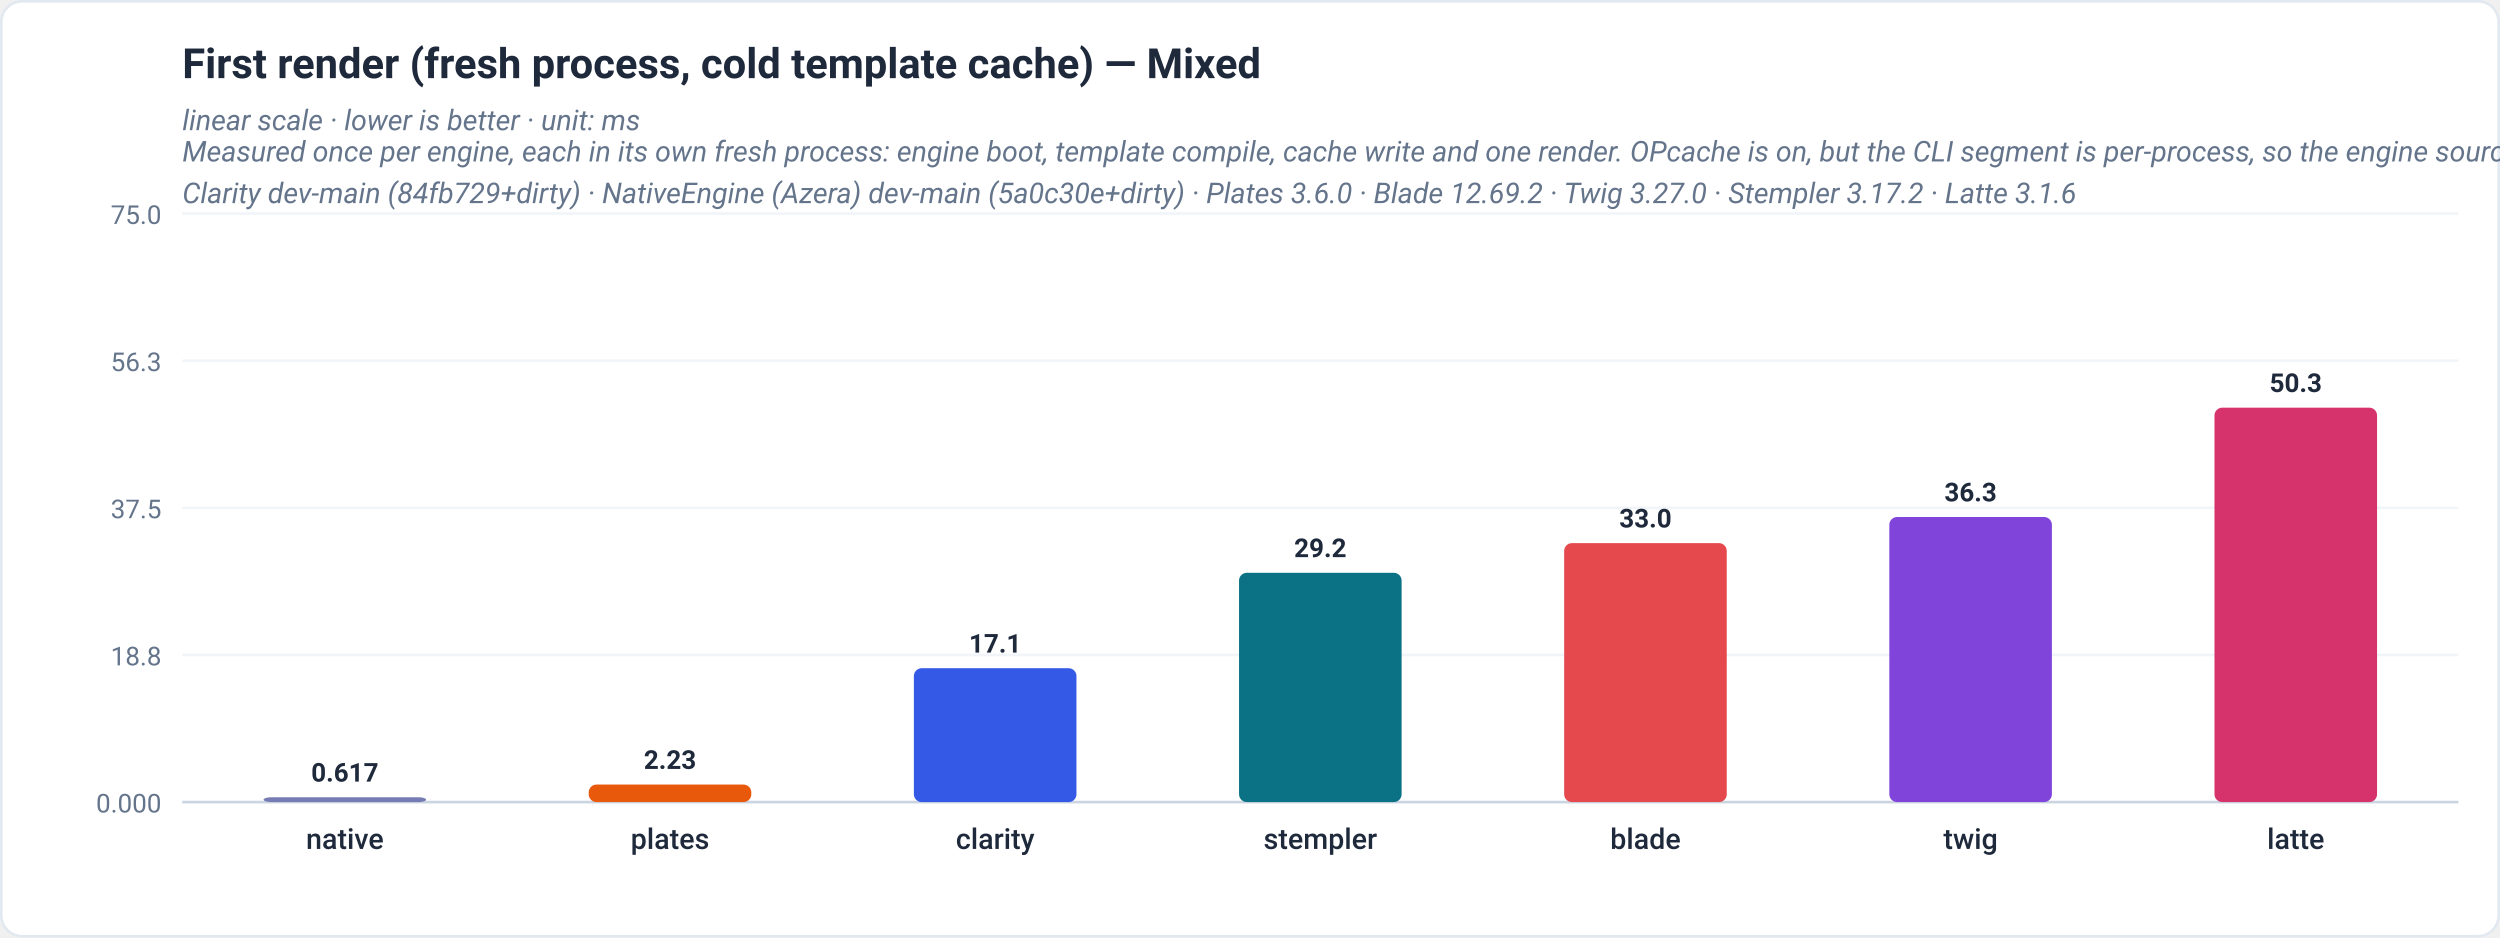
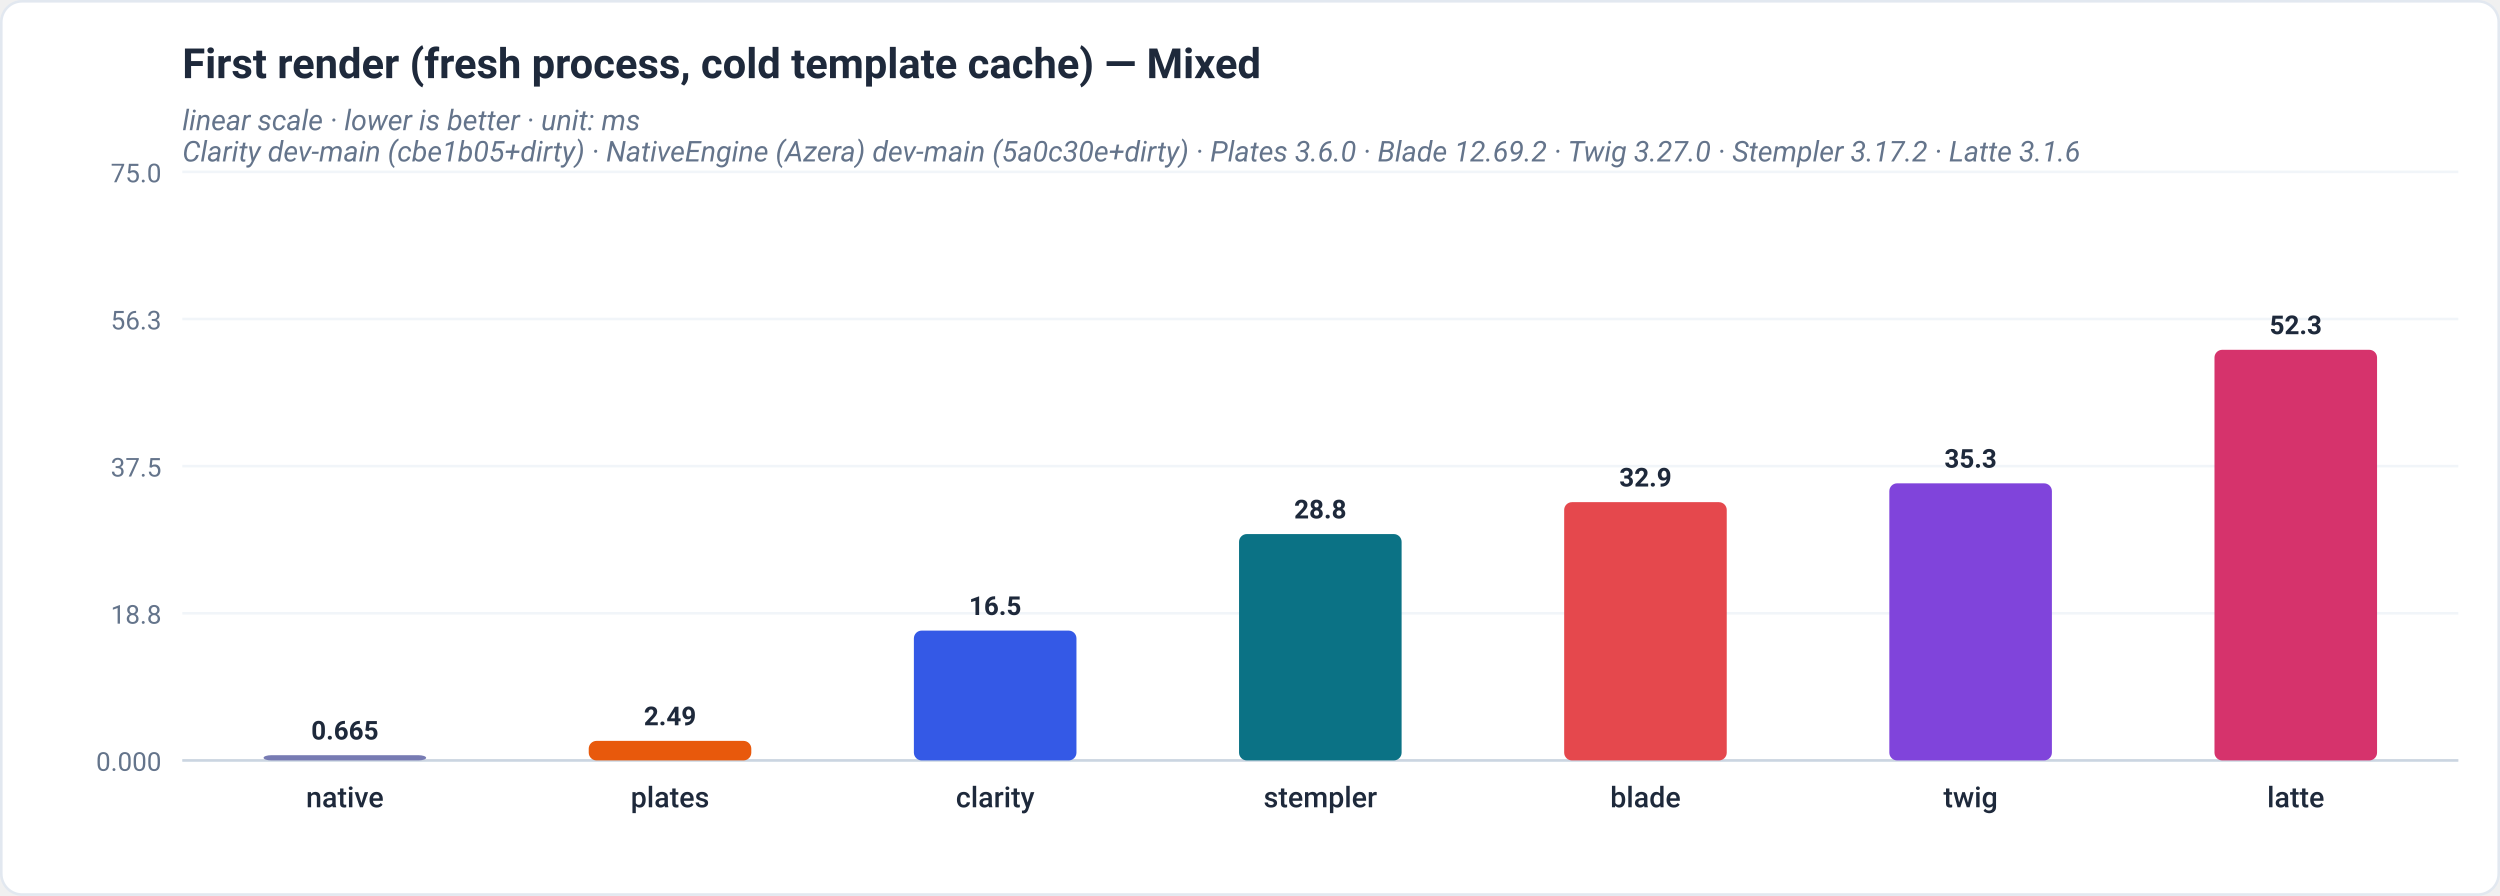
- <svg xmlns="http://www.w3.org/2000/svg" viewBox="0 0 960 360" width="960" height="360" role="img" font-family="-apple-system,BlinkMacSystemFont,'Segoe UI',Roboto,Helvetica,Arial,sans-serif">
-   <rect x="0.5" y="0.5" width="959" height="359" rx="8" fill="#ffffff" stroke="#e2e8f0" />
+ <svg xmlns="http://www.w3.org/2000/svg" viewBox="0 0 960 344" width="960" height="344" role="img" font-family="-apple-system,BlinkMacSystemFont,'Segoe UI',Roboto,Helvetica,Arial,sans-serif">
+   <rect x="0.5" y="0.5" width="959" height="343" rx="8" fill="#ffffff" stroke="#e2e8f0" />
  <text x="70" y="30" font-family="-apple-system,BlinkMacSystemFont,'Segoe UI',Roboto,Helvetica,Arial,sans-serif" font-size="16" font-weight="700" fill="#1e293b" text-anchor="start">First render (fresh process, cold template cache) — Mixed</text>
  <text x="70" y="50" font-family="-apple-system,BlinkMacSystemFont,'Segoe UI',Roboto,Helvetica,Arial,sans-serif" font-size="11" font-weight="400" fill="#64748b" text-anchor="start" font-style="italic">linear scale · lower is better · unit: ms</text>
-   <text x="70" y="62" font-family="-apple-system,BlinkMacSystemFont,'Segoe UI',Roboto,Helvetica,Arial,sans-serif" font-size="11" font-weight="400" fill="#64748b" text-anchor="start" font-style="italic">Measured once per engine, each in its own fresh process: engine boot, template compile, cache write and one render. OPcache is on, but the CLI segment is per-process, so the engine source is compiled in that process; the TEMPLATE cache is cold</text>
-   <text x="70" y="78" font-family="-apple-system,BlinkMacSystemFont,'Segoe UI',Roboto,Helvetica,Arial,sans-serif" font-size="11" font-weight="400" fill="#64748b" text-anchor="start" font-style="italic">Clarity dev-main (84fb729+dirty) · NativeEngine (Azera) dev-main (5a0c30e+dirty) · Plates 3.6.0 · Blade 12.69.2 · Twig 3.27.0 · Stempler 3.17.2 · Latte 3.1.6</text>
-   <line x1="70" y1="308" x2="944" y2="308" stroke="#f1f5f9" stroke-width="1" />
-   <text x="62" y="312" font-family="-apple-system,BlinkMacSystemFont,'Segoe UI',Roboto,Helvetica,Arial,sans-serif" font-size="10" font-weight="400" fill="#64748b" text-anchor="end">0.000</text>
-   <line x1="70" y1="251.5" x2="944" y2="251.5" stroke="#f1f5f9" stroke-width="1" />
-   <text x="62" y="255.5" font-family="-apple-system,BlinkMacSystemFont,'Segoe UI',Roboto,Helvetica,Arial,sans-serif" font-size="10" font-weight="400" fill="#64748b" text-anchor="end">18.8</text>
-   <line x1="70" y1="195" x2="944" y2="195" stroke="#f1f5f9" stroke-width="1" />
-   <text x="62" y="199" font-family="-apple-system,BlinkMacSystemFont,'Segoe UI',Roboto,Helvetica,Arial,sans-serif" font-size="10" font-weight="400" fill="#64748b" text-anchor="end">37.5</text>
-   <line x1="70" y1="138.5" x2="944" y2="138.5" stroke="#f1f5f9" stroke-width="1" />
-   <text x="62" y="142.5" font-family="-apple-system,BlinkMacSystemFont,'Segoe UI',Roboto,Helvetica,Arial,sans-serif" font-size="10" font-weight="400" fill="#64748b" text-anchor="end">56.3</text>
-   <line x1="70" y1="82" x2="944" y2="82" stroke="#f1f5f9" stroke-width="1" />
-   <text x="62" y="86" font-family="-apple-system,BlinkMacSystemFont,'Segoe UI',Roboto,Helvetica,Arial,sans-serif" font-size="10" font-weight="400" fill="#64748b" text-anchor="end">75.0</text>
-   <line x1="70" y1="308" x2="944" y2="308" stroke="#cbd5e1" stroke-width="1" />
-   <rect x="101.21" y="306.14" width="62.43" height="1.86" rx="3" fill="#777bb3" />
-   <text x="132.43" y="300.14" font-family="-apple-system,BlinkMacSystemFont,'Segoe UI',Roboto,Helvetica,Arial,sans-serif" font-size="10" font-weight="600" fill="#1e293b" text-anchor="middle">0.617</text>
-   <text x="132.43" y="326" font-family="-apple-system,BlinkMacSystemFont,'Segoe UI',Roboto,Helvetica,Arial,sans-serif" font-size="11" font-weight="500" fill="#1e293b" text-anchor="middle">native</text>
-   <rect x="226.07" y="301.27" width="62.43" height="6.73" rx="3" fill="#e8590c" />
-   <text x="257.29" y="295.27" font-family="-apple-system,BlinkMacSystemFont,'Segoe UI',Roboto,Helvetica,Arial,sans-serif" font-size="10" font-weight="600" fill="#1e293b" text-anchor="middle">2.23</text>
-   <text x="257.29" y="326" font-family="-apple-system,BlinkMacSystemFont,'Segoe UI',Roboto,Helvetica,Arial,sans-serif" font-size="11" font-weight="500" fill="#1e293b" text-anchor="middle">plates</text>
-   <rect x="350.93" y="256.6" width="62.43" height="51.4" rx="3" fill="#3459e6" />
-   <text x="382.14" y="250.6" font-family="-apple-system,BlinkMacSystemFont,'Segoe UI',Roboto,Helvetica,Arial,sans-serif" font-size="10" font-weight="600" fill="#1e293b" text-anchor="middle">17.1</text>
-   <text x="382.14" y="326" font-family="-apple-system,BlinkMacSystemFont,'Segoe UI',Roboto,Helvetica,Arial,sans-serif" font-size="11" font-weight="500" fill="#1e293b" text-anchor="middle">clarity</text>
-   <rect x="475.79" y="219.95" width="62.43" height="88.05" rx="3" fill="#0b7285" />
-   <text x="507" y="213.95" font-family="-apple-system,BlinkMacSystemFont,'Segoe UI',Roboto,Helvetica,Arial,sans-serif" font-size="10" font-weight="600" fill="#1e293b" text-anchor="middle">29.2</text>
-   <text x="507" y="326" font-family="-apple-system,BlinkMacSystemFont,'Segoe UI',Roboto,Helvetica,Arial,sans-serif" font-size="11" font-weight="500" fill="#1e293b" text-anchor="middle">stempler</text>
-   <rect x="600.64" y="208.56" width="62.43" height="99.44" rx="3" fill="#e5484d" />
-   <text x="631.86" y="202.56" font-family="-apple-system,BlinkMacSystemFont,'Segoe UI',Roboto,Helvetica,Arial,sans-serif" font-size="10" font-weight="600" fill="#1e293b" text-anchor="middle">33.0</text>
-   <text x="631.86" y="326" font-family="-apple-system,BlinkMacSystemFont,'Segoe UI',Roboto,Helvetica,Arial,sans-serif" font-size="11" font-weight="500" fill="#1e293b" text-anchor="middle">blade</text>
-   <rect x="725.5" y="198.53" width="62.43" height="109.47" rx="3" fill="#8044db" />
-   <text x="756.71" y="192.53" font-family="-apple-system,BlinkMacSystemFont,'Segoe UI',Roboto,Helvetica,Arial,sans-serif" font-size="10" font-weight="600" fill="#1e293b" text-anchor="middle">36.3</text>
-   <text x="756.71" y="326" font-family="-apple-system,BlinkMacSystemFont,'Segoe UI',Roboto,Helvetica,Arial,sans-serif" font-size="11" font-weight="500" fill="#1e293b" text-anchor="middle">twig</text>
-   <rect x="850.36" y="156.54" width="62.43" height="151.46" rx="3" fill="#d6336c" />
-   <text x="881.57" y="150.54" font-family="-apple-system,BlinkMacSystemFont,'Segoe UI',Roboto,Helvetica,Arial,sans-serif" font-size="10" font-weight="600" fill="#1e293b" text-anchor="middle">50.3</text>
-   <text x="881.57" y="326" font-family="-apple-system,BlinkMacSystemFont,'Segoe UI',Roboto,Helvetica,Arial,sans-serif" font-size="11" font-weight="500" fill="#1e293b" text-anchor="middle">latte</text>
+   <text x="70" y="62" font-family="-apple-system,BlinkMacSystemFont,'Segoe UI',Roboto,Helvetica,Arial,sans-serif" font-size="11" font-weight="400" fill="#64748b" text-anchor="start" font-style="italic">Clarity dev-main (cbe1b05+dirty) · NativeEngine (Azera) dev-main (5a0c30e+dirty) · Plates 3.6.0 · Blade 12.69.2 · Twig 3.27.0 · Stempler 3.17.2 · Latte 3.1.6</text>
+   <line x1="70" y1="292" x2="944" y2="292" stroke="#f1f5f9" stroke-width="1" />
+   <text x="62" y="296" font-family="-apple-system,BlinkMacSystemFont,'Segoe UI',Roboto,Helvetica,Arial,sans-serif" font-size="10" font-weight="400" fill="#64748b" text-anchor="end">0.000</text>
+   <line x1="70" y1="235.5" x2="944" y2="235.5" stroke="#f1f5f9" stroke-width="1" />
+   <text x="62" y="239.5" font-family="-apple-system,BlinkMacSystemFont,'Segoe UI',Roboto,Helvetica,Arial,sans-serif" font-size="10" font-weight="400" fill="#64748b" text-anchor="end">18.8</text>
+   <line x1="70" y1="179" x2="944" y2="179" stroke="#f1f5f9" stroke-width="1" />
+   <text x="62" y="183" font-family="-apple-system,BlinkMacSystemFont,'Segoe UI',Roboto,Helvetica,Arial,sans-serif" font-size="10" font-weight="400" fill="#64748b" text-anchor="end">37.5</text>
+   <line x1="70" y1="122.5" x2="944" y2="122.5" stroke="#f1f5f9" stroke-width="1" />
+   <text x="62" y="126.5" font-family="-apple-system,BlinkMacSystemFont,'Segoe UI',Roboto,Helvetica,Arial,sans-serif" font-size="10" font-weight="400" fill="#64748b" text-anchor="end">56.3</text>
+   <line x1="70" y1="66" x2="944" y2="66" stroke="#f1f5f9" stroke-width="1" />
+   <text x="62" y="70" font-family="-apple-system,BlinkMacSystemFont,'Segoe UI',Roboto,Helvetica,Arial,sans-serif" font-size="10" font-weight="400" fill="#64748b" text-anchor="end">75.0</text>
+   <line x1="70" y1="292" x2="944" y2="292" stroke="#cbd5e1" stroke-width="1" />
+   <rect x="101.21" y="289.99" width="62.43" height="2.01" rx="3" fill="#777bb3" />
+   <text x="132.43" y="283.99" font-family="-apple-system,BlinkMacSystemFont,'Segoe UI',Roboto,Helvetica,Arial,sans-serif" font-size="10" font-weight="600" fill="#1e293b" text-anchor="middle">0.665</text>
+   <text x="132.43" y="310" font-family="-apple-system,BlinkMacSystemFont,'Segoe UI',Roboto,Helvetica,Arial,sans-serif" font-size="11" font-weight="500" fill="#1e293b" text-anchor="middle">native</text>
+   <rect x="226.07" y="284.5" width="62.43" height="7.5" rx="3" fill="#e8590c" />
+   <text x="257.29" y="278.5" font-family="-apple-system,BlinkMacSystemFont,'Segoe UI',Roboto,Helvetica,Arial,sans-serif" font-size="10" font-weight="600" fill="#1e293b" text-anchor="middle">2.49</text>
+   <text x="257.29" y="310" font-family="-apple-system,BlinkMacSystemFont,'Segoe UI',Roboto,Helvetica,Arial,sans-serif" font-size="11" font-weight="500" fill="#1e293b" text-anchor="middle">plates</text>
+   <rect x="350.93" y="242.15" width="62.43" height="49.85" rx="3" fill="#3459e6" />
+   <text x="382.14" y="236.15" font-family="-apple-system,BlinkMacSystemFont,'Segoe UI',Roboto,Helvetica,Arial,sans-serif" font-size="10" font-weight="600" fill="#1e293b" text-anchor="middle">16.5</text>
+   <text x="382.14" y="310" font-family="-apple-system,BlinkMacSystemFont,'Segoe UI',Roboto,Helvetica,Arial,sans-serif" font-size="11" font-weight="500" fill="#1e293b" text-anchor="middle">clarity</text>
+   <rect x="475.79" y="205.08" width="62.43" height="86.92" rx="3" fill="#0b7285" />
+   <text x="507" y="199.08" font-family="-apple-system,BlinkMacSystemFont,'Segoe UI',Roboto,Helvetica,Arial,sans-serif" font-size="10" font-weight="600" fill="#1e293b" text-anchor="middle">28.8</text>
+   <text x="507" y="310" font-family="-apple-system,BlinkMacSystemFont,'Segoe UI',Roboto,Helvetica,Arial,sans-serif" font-size="11" font-weight="500" fill="#1e293b" text-anchor="middle">stempler</text>
+   <rect x="600.64" y="192.83" width="62.43" height="99.17" rx="3" fill="#e5484d" />
+   <text x="631.86" y="186.83" font-family="-apple-system,BlinkMacSystemFont,'Segoe UI',Roboto,Helvetica,Arial,sans-serif" font-size="10" font-weight="600" fill="#1e293b" text-anchor="middle">32.9</text>
+   <text x="631.86" y="310" font-family="-apple-system,BlinkMacSystemFont,'Segoe UI',Roboto,Helvetica,Arial,sans-serif" font-size="11" font-weight="500" fill="#1e293b" text-anchor="middle">blade</text>
+   <rect x="725.5" y="185.6" width="62.43" height="106.4" rx="3" fill="#8044db" />
+   <text x="756.71" y="179.6" font-family="-apple-system,BlinkMacSystemFont,'Segoe UI',Roboto,Helvetica,Arial,sans-serif" font-size="10" font-weight="600" fill="#1e293b" text-anchor="middle">35.3</text>
+   <text x="756.71" y="310" font-family="-apple-system,BlinkMacSystemFont,'Segoe UI',Roboto,Helvetica,Arial,sans-serif" font-size="11" font-weight="500" fill="#1e293b" text-anchor="middle">twig</text>
+   <rect x="850.36" y="134.32" width="62.43" height="157.68" rx="3" fill="#d6336c" />
+   <text x="881.57" y="128.32" font-family="-apple-system,BlinkMacSystemFont,'Segoe UI',Roboto,Helvetica,Arial,sans-serif" font-size="10" font-weight="600" fill="#1e293b" text-anchor="middle">52.3</text>
+   <text x="881.57" y="310" font-family="-apple-system,BlinkMacSystemFont,'Segoe UI',Roboto,Helvetica,Arial,sans-serif" font-size="11" font-weight="500" fill="#1e293b" text-anchor="middle">latte</text>
</svg>
